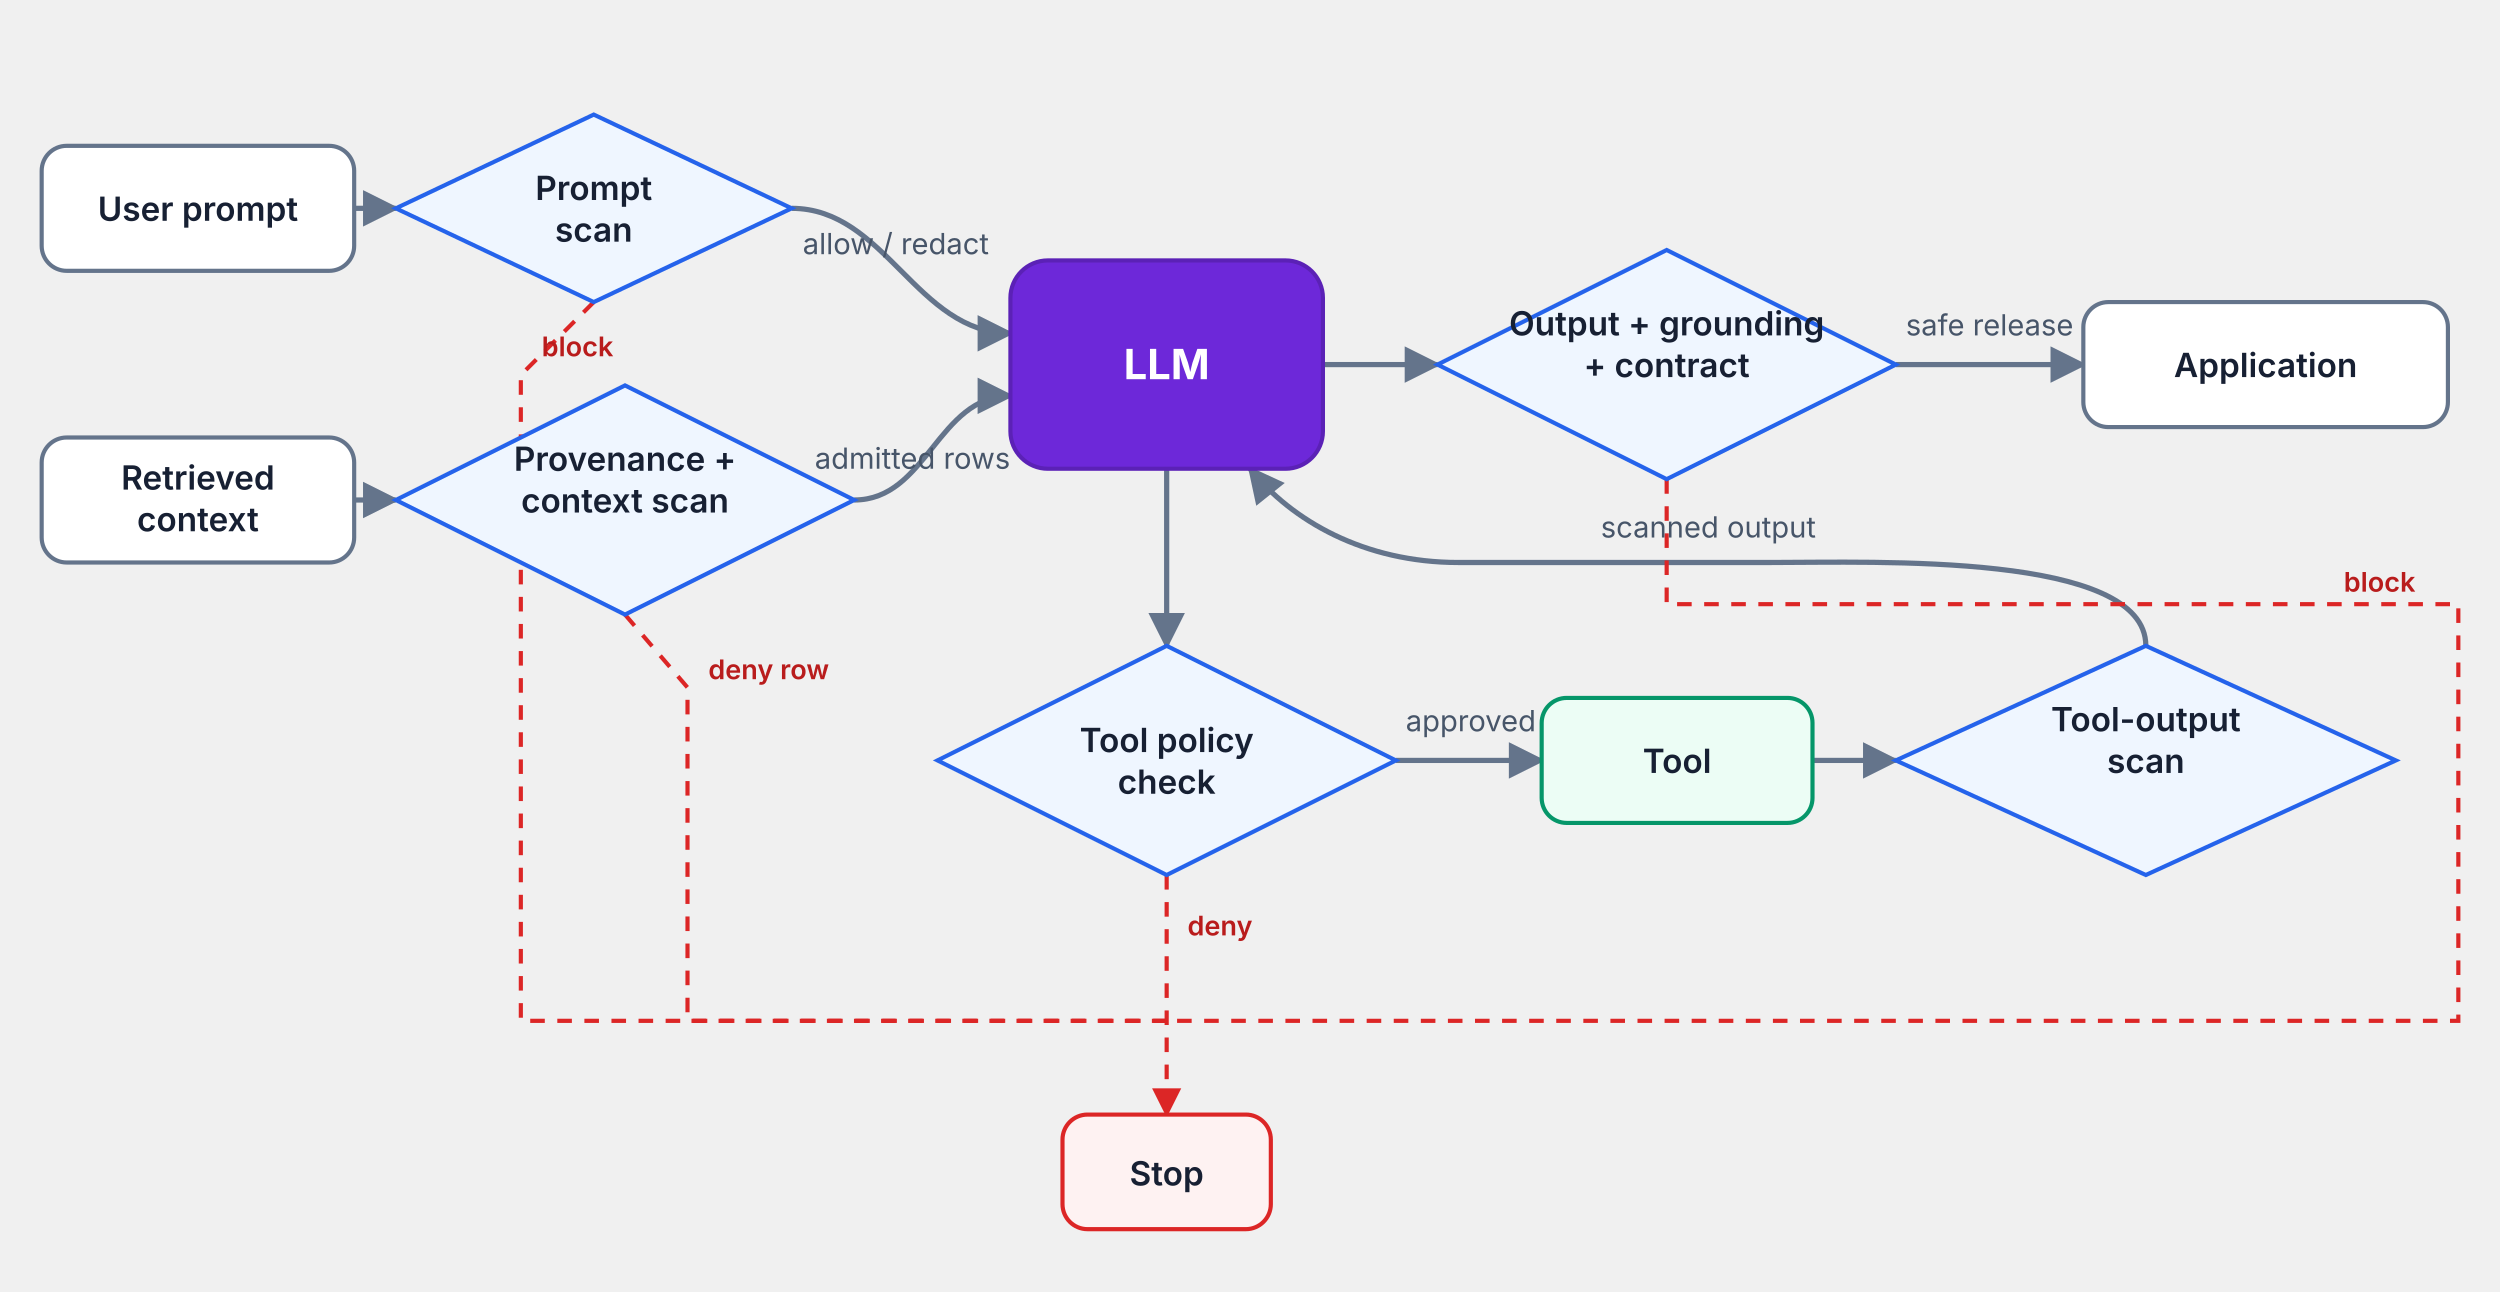
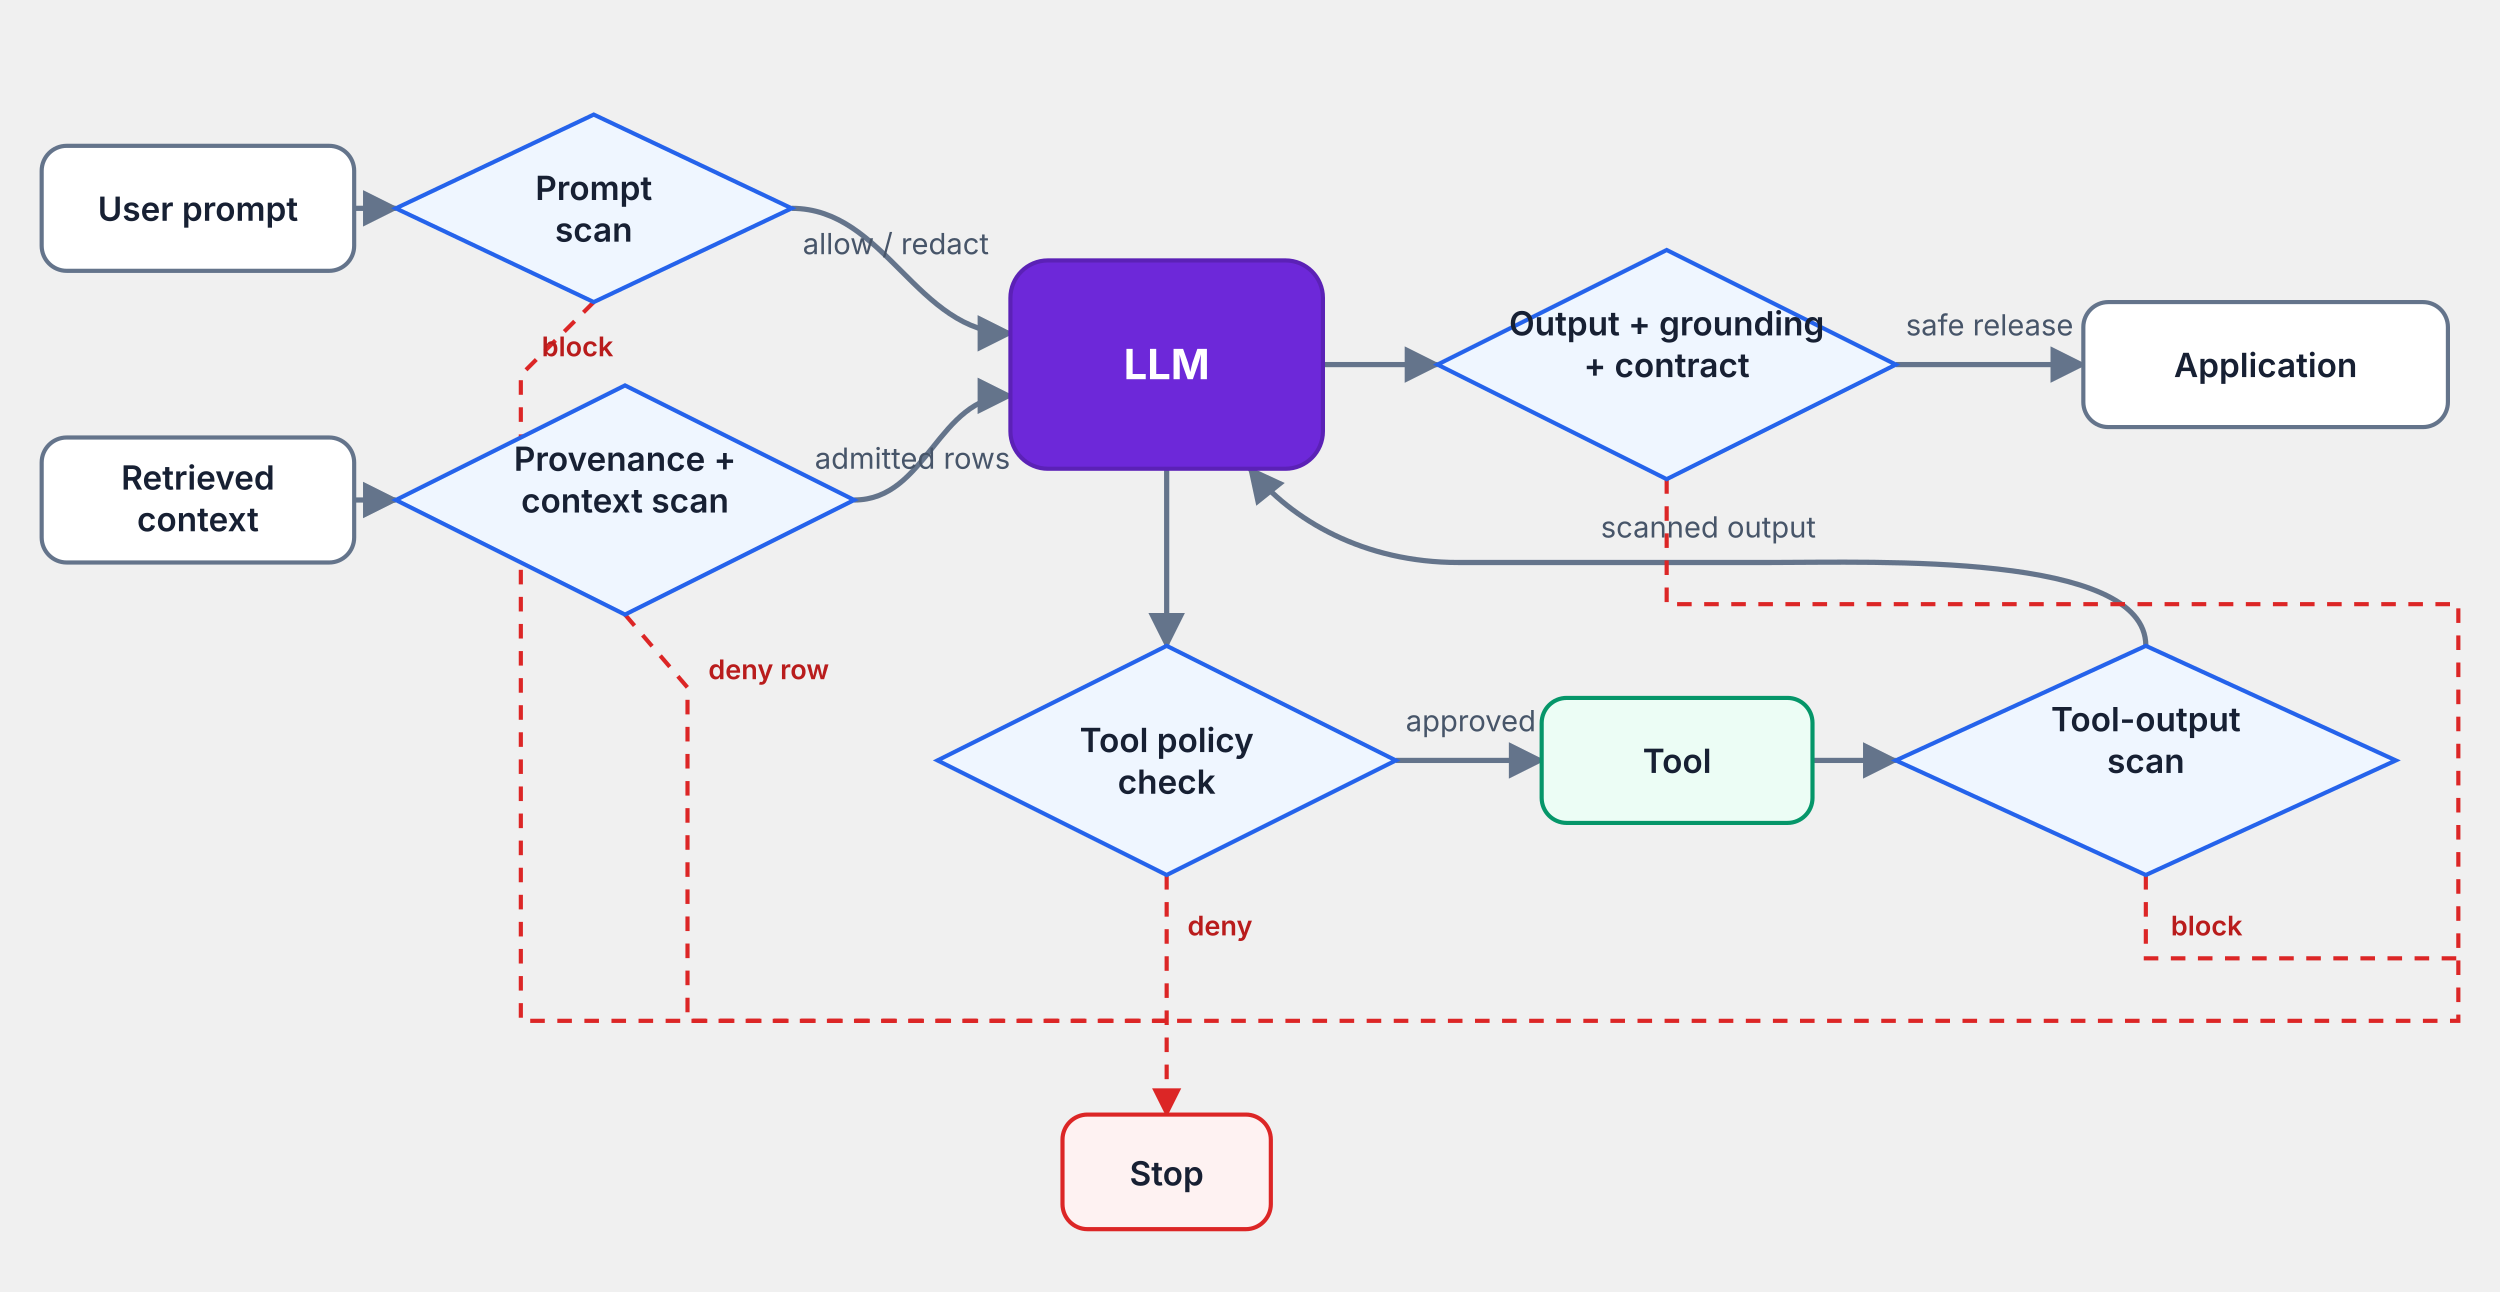
<svg xmlns="http://www.w3.org/2000/svg" width="1200" height="620" viewBox="0 0 1200 620" role="img" aria-labelledby="title description">
  <defs>
    <marker id="arrow" viewBox="0 0 10 10" refX="9" refY="5" markerWidth="7" markerHeight="7" orient="auto-start-reverse">
      <path d="M 0 0 L 10 5 L 0 10 z" fill="#64748b" />
    </marker>
    <marker id="arrow-stop" viewBox="0 0 10 10" refX="9" refY="5" markerWidth="7" markerHeight="7" orient="auto-start-reverse">
      <path d="M 0 0 L 10 5 L 0 10 z" fill="#dc2626" />
    </marker>
    <style>
      .node { fill: #ffffff; stroke: #64748b; stroke-width: 2; }
      .check { fill: #eff6ff; stroke: #2563eb; stroke-width: 2; }
      .llm { fill: #6d28d9; stroke: #5b21b6; stroke-width: 2; }
      .tool { fill: #ecfdf5; stroke: #059669; stroke-width: 2; }
      .stop { fill: #fef2f2; stroke: #dc2626; stroke-width: 2; }
      .flow { fill: none; stroke: #64748b; stroke-width: 2.5; marker-end: url(#arrow); }
      .blocked { fill: none; stroke: #dc2626; stroke-width: 2; stroke-dasharray: 7 6; }
      .blocked-end { fill: none; stroke: #dc2626; stroke-width: 2; stroke-dasharray: 7 6;
                     marker-end: url(#arrow-stop); }
      .label { fill: #172033; font: 600 16px -apple-system, BlinkMacSystemFont, "Segoe UI", sans-serif;
               text-anchor: middle; }
      .label-light { fill: #ffffff; font: 700 20px -apple-system, BlinkMacSystemFont, "Segoe UI", sans-serif;
                     text-anchor: middle; }
      .edge-label { fill: #475569; font: 14px -apple-system, BlinkMacSystemFont, "Segoe UI", sans-serif;
                    text-anchor: middle; }
      .deny-label { fill: #b91c1c; font: 600 13px -apple-system, BlinkMacSystemFont, "Segoe UI", sans-serif;
                    text-anchor: start; }
      @media (prefers-color-scheme: dark) {
        .node { fill: #111827; stroke: #94a3b8; }
        .check { fill: #172554; stroke: #60a5fa; }
        .tool { fill: #052e2b; stroke: #34d399; }
        .stop { fill: #450a0a; stroke: #f87171; }
        .label, .edge-label { fill: #e5e7eb; }
        .deny-label { fill: #fca5a5; }
        .flow { stroke: #94a3b8; }
+         .blocked, .blocked-end { stroke: #f87171; }
+         #arrow path { fill: #94a3b8; }
+         #arrow-stop path { fill: #f87171; }
      }
    </style>
  </defs>
  <path class="flow" d="M170 100 H190" />
  <path class="flow" d="M380 100 C425 100 440 160 485 160" />
  <path class="flow" d="M170 240 H190" />
  <path class="flow" d="M410 240 C445 240 450 190 485 190" />
  <path class="flow" d="M635 175 H690" />
  <path class="flow" d="M910 175 H1000" />
  <path class="flow" d="M560 225 V310" />
  <path class="flow" d="M670 365 H740" />
  <path class="flow" d="M870 365 H910" />
  <path class="flow" d="M1030 310 C1030 265 900 270 850 270 H700 C655 270 620 250 600 225" />
  <path class="blocked" d="M285 145 L250 180 V490 H560" />
  <path class="blocked" d="M300 295 L330 330 V490 H560" />
  <path class="blocked" d="M800 230 V290 H1180 V490 H560" />
+   <path class="blocked" d="M1030 420 V460 H1180" />
  <path class="blocked-end" d="M560 420 V535" />
  <rect class="node" x="20" y="70" width="150" height="60" rx="12" />
  <text class="label" x="95" y="106">User prompt</text>
  <rect class="node" x="20" y="210" width="150" height="60" rx="12" />
  <text class="label" x="95" y="235">Retrieved</text>
  <text class="label" x="95" y="255">context</text>
  <path class="check" d="M285 55 L380 100 L285 145 L190 100 Z" />
  <text class="label" x="285" y="96">Prompt</text>
  <text class="label" x="285" y="116">scan</text>
  <path class="check" d="M300 185 L410 240 L300 295 L190 240 Z" />
  <text class="label" x="300" y="226">Provenance +</text>
  <text class="label" x="300" y="246">context scan</text>
  <rect class="llm" x="485" y="125" width="150" height="100" rx="18" />
  <text class="label-light" x="560" y="182">LLM</text>
  <path class="check" d="M800 120 L910 175 L800 230 L690 175 Z" />
  <text class="label" x="800" y="161">Output + grounding</text>
  <text class="label" x="800" y="181">+ contract</text>
  <rect class="node" x="1000" y="145" width="175" height="60" rx="12" />
  <text class="label" x="1087.5" y="181">Application</text>
  <path class="check" d="M560 310 L670 365 L560 420 L450 365 Z" />
  <text class="label" x="560" y="361">Tool policy</text>
  <text class="label" x="560" y="381">check</text>
  <rect class="tool" x="740" y="335" width="130" height="60" rx="12" />
  <text class="label" x="805" y="371">Tool</text>
  <path class="check" d="M1030 310 L1150 365 L1030 420 L910 365 Z" />
  <text class="label" x="1030" y="351">Tool-output</text>
  <text class="label" x="1030" y="371">scan</text>
  <rect class="stop" x="510" y="535" width="100" height="55" rx="12" />
  <text class="label" x="560" y="569">Stop</text>
  <text class="edge-label" x="430" y="122">allow / redact</text>
  <text class="edge-label" x="438" y="225">admitted rows</text>
  <text class="edge-label" x="955" y="161">safe release</text>
  <text class="edge-label" x="706" y="351">approved</text>
  <text class="edge-label" x="820" y="258">scanned output</text>
  <text class="deny-label" x="260" y="171">block</text>
  <text class="deny-label" x="340" y="326">deny row</text>
  <text class="deny-label" x="570" y="449">deny</text>
-   <text class="deny-label" x="1125" y="284">block</text>
+   <text class="deny-label" x="1042" y="449">block</text>
</svg>
